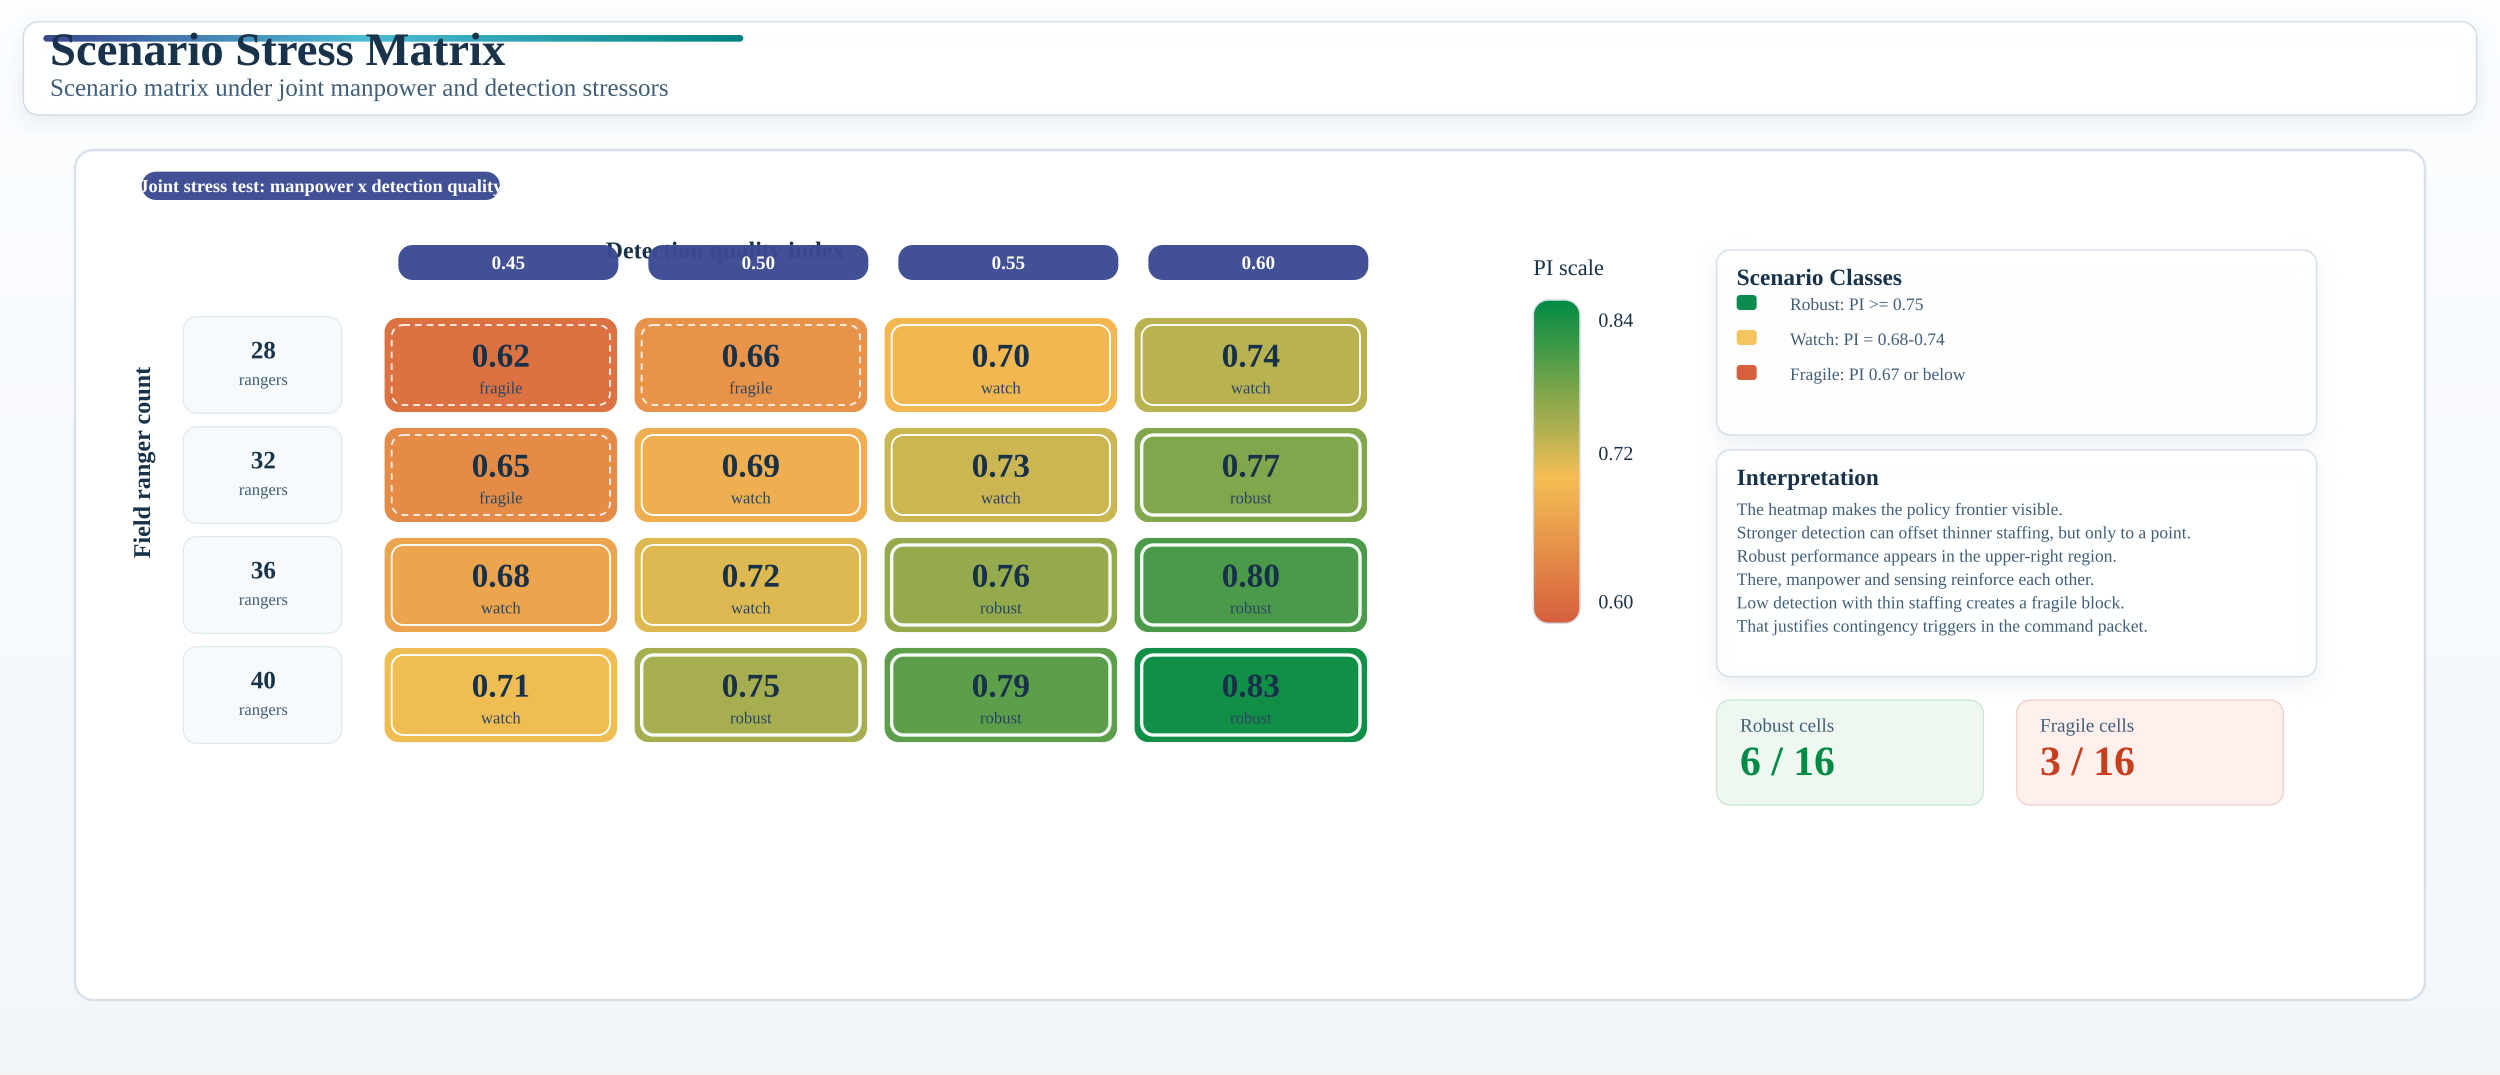
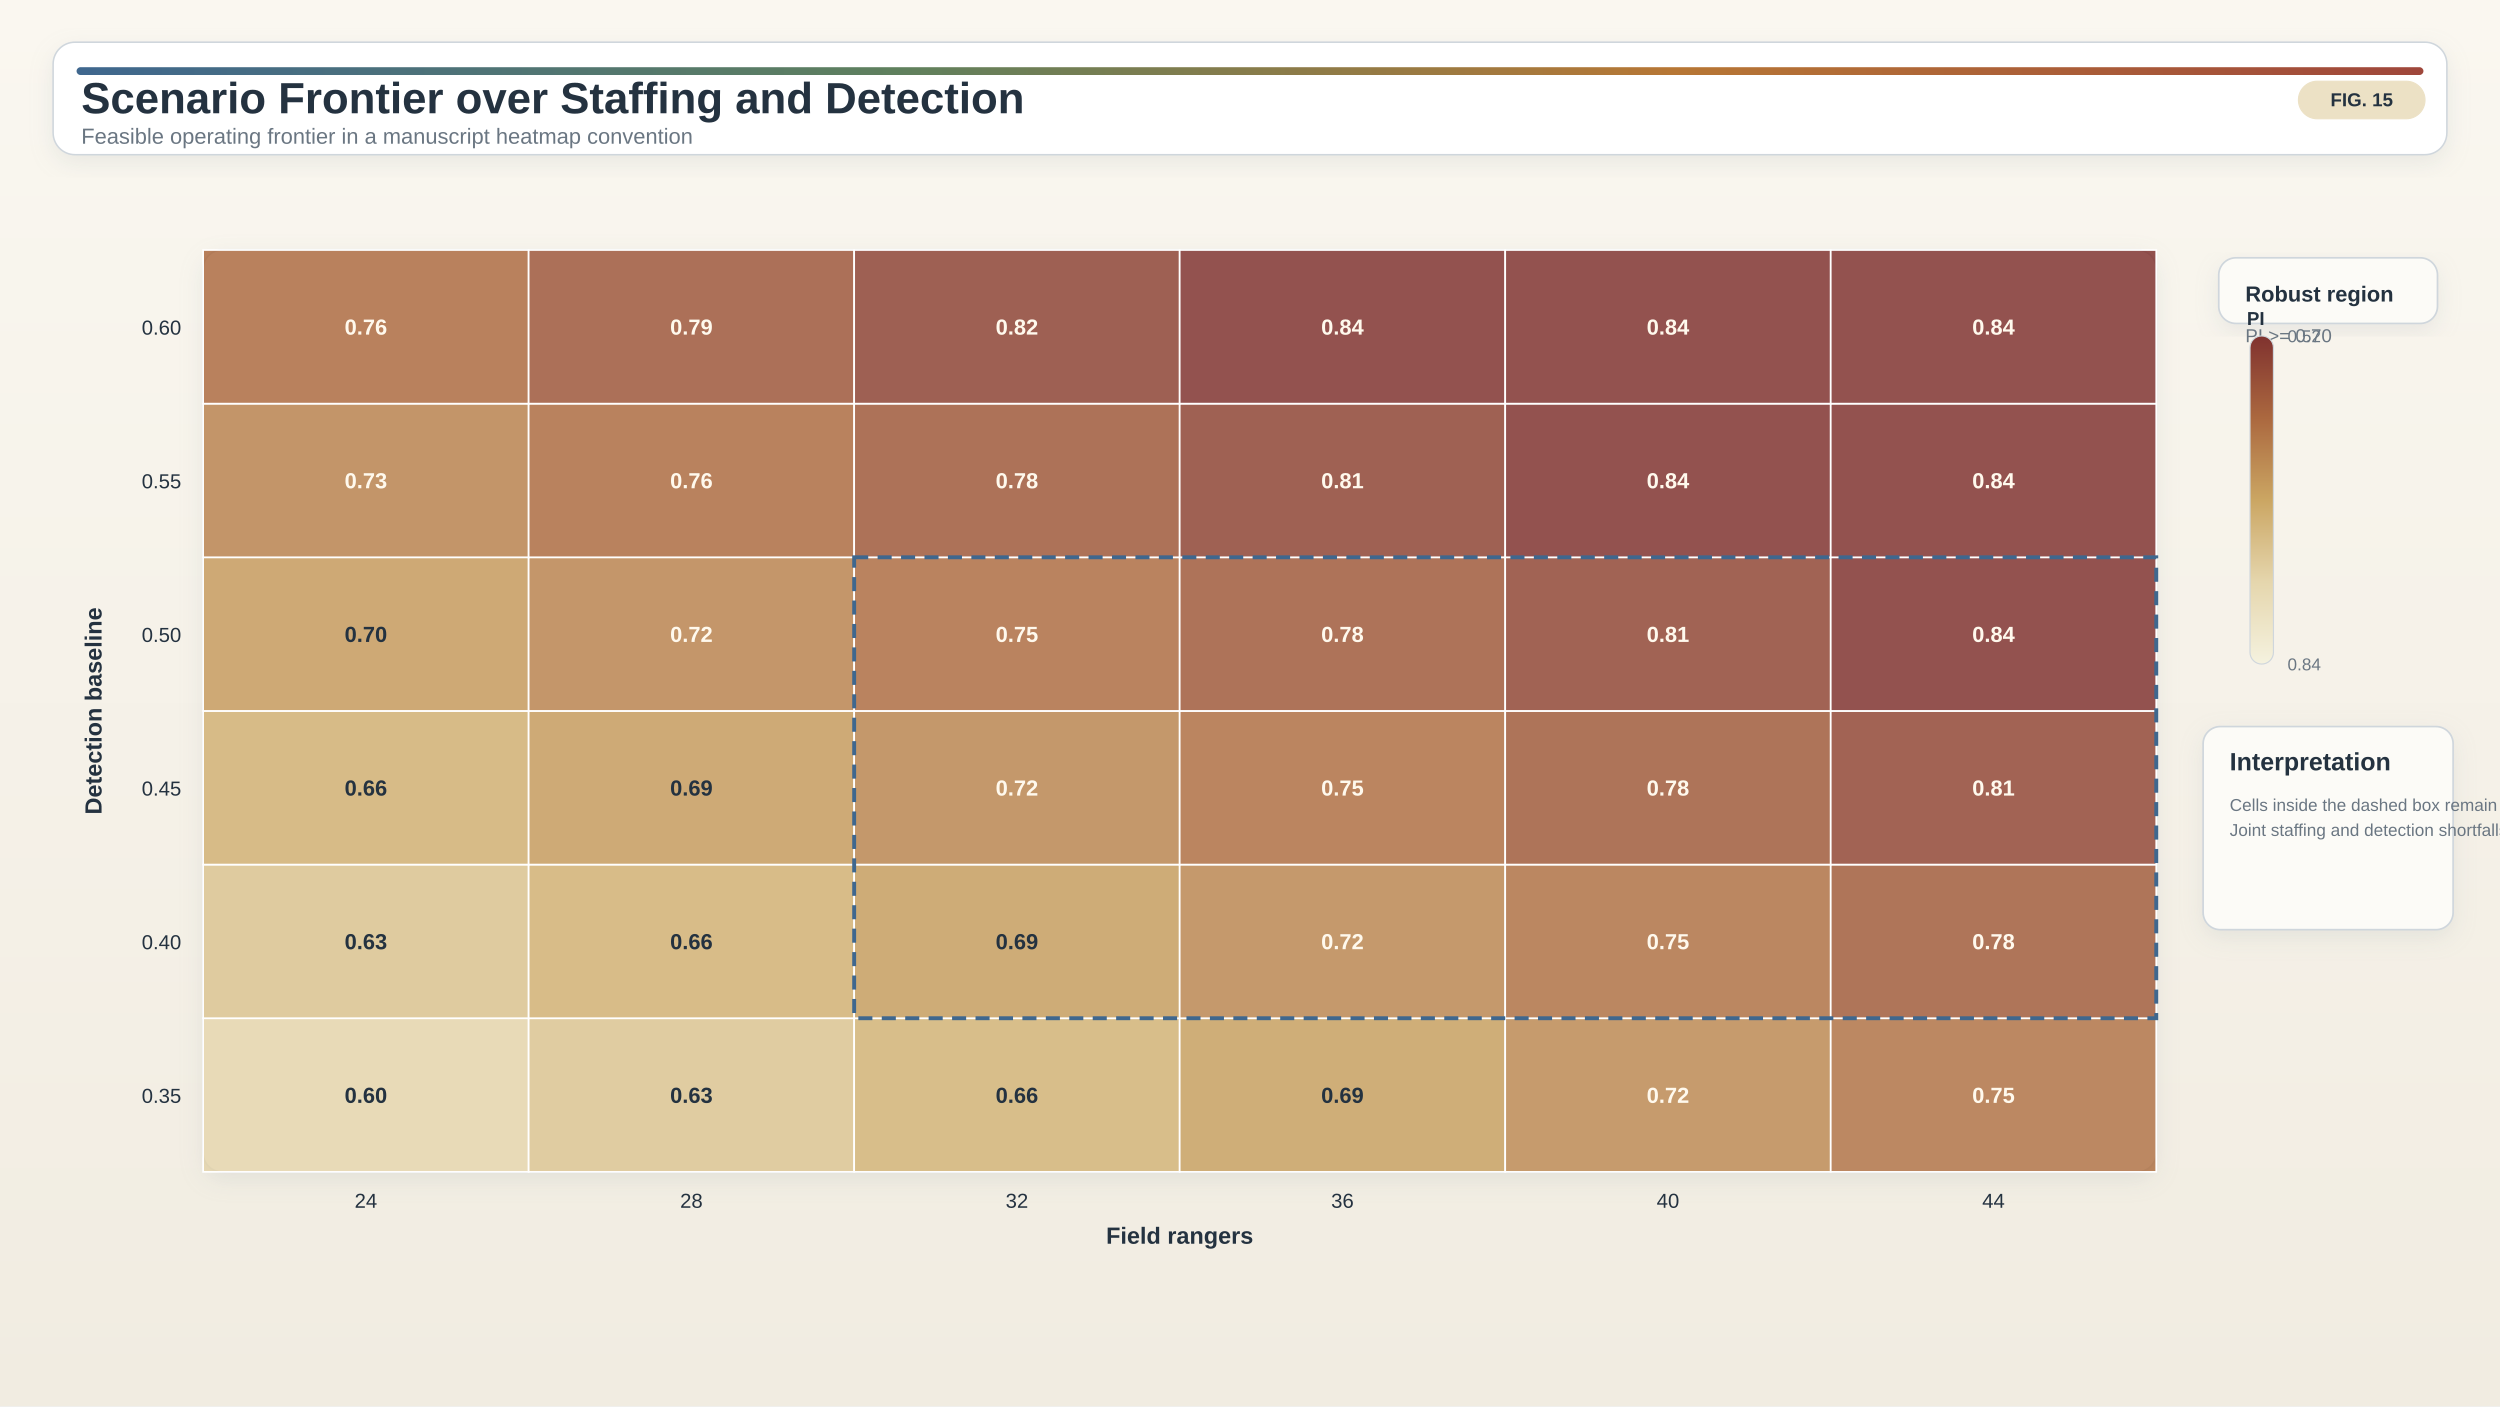
- <svg xmlns="http://www.w3.org/2000/svg" viewBox="0 0 3000 1289" width="3000" height="1289">
+ <svg xmlns="http://www.w3.org/2000/svg" viewBox="0 0 3200 1800" width="3200" height="1800">
  <defs>
-     <linearGradient id="legendGrad" x1="0" y1="1" x2="0" y2="0">
-       <stop offset="0%" stop-color="rgb(255,247,188)" />
-       <stop offset="25%" stop-color="rgb(254,227,145)" />
-       <stop offset="50%" stop-color="rgb(254,196,79)" />
-       <stop offset="75%" stop-color="rgb(244,124,32)" />
-       <stop offset="100%" stop-color="rgb(206,45,37)" />
+     <linearGradient id="paperBg" x1="0" y1="0" x2="0" y2="1">
+       <stop offset="0%" stop-color="#faf7f0" />
+       <stop offset="100%" stop-color="#f1ece1" />
    </linearGradient>
-     <linearGradient id="paperBg" x1="0" y1="0" x2="0" y2="1">
-       <stop offset="0%" stop-color="#fbfdff" />
-       <stop offset="100%" stop-color="#f2f6fb" />
+     <linearGradient id="headerRule" x1="0" y1="0" x2="1" y2="0">
+       <stop offset="0%" stop-color="#3f678e" />
+       <stop offset="35%" stop-color="#5f805d" />
+       <stop offset="68%" stop-color="#b77735" />
+       <stop offset="100%" stop-color="#9f473b" />
    </linearGradient>
-     <linearGradient id="headerAccent" x1="0" y1="0" x2="1" y2="0">
-       <stop offset="0%" stop-color="#3b4992" />
-       <stop offset="45%" stop-color="#4dbbd5" />
-       <stop offset="100%" stop-color="#008280" />
-     </linearGradient>
-     <radialGradient id="mapVignette" cx="50%" cy="38%" r="80%">
-       <stop offset="0%" stop-color="#ffffff" stop-opacity="0.00" />
-       <stop offset="100%" stop-color="#081220" stop-opacity="0.20" />
-     </radialGradient>
-     <filter id="cardShadow" x="-20%" y="-20%" width="140%" height="140%">
-       <feDropShadow dx="0" dy="10" stdDeviation="12" flood-color="#a8b7c8" flood-opacity="0.23" />
+     <filter id="shadow" x="-20%" y="-20%" width="140%" height="140%">
+       <feDropShadow dx="0" dy="10" stdDeviation="14" flood-color="#a6afb7" flood-opacity="0.20" />
    </filter>
+     <clipPath id="parkClip" clipPathUnits="userSpaceOnUse">
+       <path d="M 285 500 L 530 420 L 1090 400 L 1670 410 L 2270 437 L 2800 469 L 2982 545 L 3000 795 L 2970 1185 L 2830 1350 L 2320 1389 L 1500 1415 L 830 1403 L 428 1337 L 290 1130 L 255 775 Z" />
+     </clipPath>
  </defs>
-   <rect x="0" y="0" width="3000" height="1289" fill="url(#paperBg)" />
-   <rect x="28" y="26" width="2944" height="112" rx="18" fill="#ffffff" fill-opacity="0.94" stroke="#d4dce6" stroke-width="1.8" filter="url(#cardShadow)" />
-   <rect x="52" y="42" width="840" height="8" rx="4" fill="url(#headerAccent)" />
-   <text x="60" y="78" font-family="Times New Roman, Georgia, serif" font-size="56" font-weight="700" fill="#18324a">Scenario Stress Matrix</text>
-   <text x="60" y="115" font-family="Times New Roman, Georgia, serif" font-size="30" fill="#405d78">Scenario matrix under joint manpower and detection stressors</text>
-   <defs>
-     <linearGradient id="piGrad" x1="0" y1="1" x2="0" y2="0">
-       <stop offset="0%" stop-color="rgb(214,95,62)" />
-       <stop offset="45%" stop-color="rgb(244,190,83)" />
-       <stop offset="100%" stop-color="rgb(0,139,69)" />
-     </linearGradient>
-   </defs>
-   <rect x="90" y="180" width="2820" height="1020" rx="22" fill="#ffffff" stroke="#d8e0ea" stroke-width="3" />
-   <rect x="170" y="206" width="430" height="34" rx="17" fill="#3b4992" fill-opacity="0.96" />
-   <text x="385" y="230.48" text-anchor="middle" font-family="Times New Roman, Georgia, serif" font-size="22" font-weight="700" fill="#ffffff">Joint stress test: manpower x detection quality</text>
-   <text x="870" y="310" text-anchor="middle" font-family="Times New Roman, Georgia, serif" font-size="29" font-weight="700" fill="#18324a">Detection quality index</text>
-   <text x="180" y="670" transform="rotate(-90 180 670)" font-family="Times New Roman, Georgia, serif" font-size="29" font-weight="700" fill="#18324a">Field ranger count</text>
-   <rect x="478" y="294" width="264" height="42" rx="17" fill="#3b4992" fill-opacity="0.96" />
-   <text x="610" y="322.82" text-anchor="middle" font-family="Times New Roman, Georgia, serif" font-size="23" font-weight="700" fill="#ffffff">0.45</text>
-   <rect x="778" y="294" width="264" height="42" rx="17" fill="#3b4992" fill-opacity="0.96" />
-   <text x="910" y="322.82" text-anchor="middle" font-family="Times New Roman, Georgia, serif" font-size="23" font-weight="700" fill="#ffffff">0.50</text>
-   <rect x="1078" y="294" width="264" height="42" rx="17" fill="#3b4992" fill-opacity="0.96" />
-   <text x="1210" y="322.82" text-anchor="middle" font-family="Times New Roman, Georgia, serif" font-size="23" font-weight="700" fill="#ffffff">0.55</text>
-   <rect x="1378" y="294" width="264" height="42" rx="17" fill="#3b4992" fill-opacity="0.96" />
-   <text x="1510" y="322.82" text-anchor="middle" font-family="Times New Roman, Georgia, serif" font-size="23" font-weight="700" fill="#ffffff">0.60</text>
-   <rect x="220" y="380" width="190" height="116" rx="16" fill="#f7fafc" stroke="#e1e9f1" stroke-width="1.6" />
-   <text x="316" y="430" text-anchor="middle" font-family="Times New Roman, Georgia, serif" font-size="30" font-weight="700" fill="#18324a">28</text>
-   <text x="316" y="462" text-anchor="middle" font-family="Times New Roman, Georgia, serif" font-size="20" fill="#405d78">rangers</text>
-   <rect x="460" y="380" width="282" height="116" rx="18" fill="rgb(220,113,66)" stroke="#ffffff" stroke-width="3" />
-   <rect x="470" y="390" width="262" height="96" rx="14" fill="none" stroke="#ffefe9" stroke-width="2.2" stroke-dasharray="8 6" />
-   <text x="601" y="440" text-anchor="middle" font-family="Times New Roman, Georgia, serif" font-size="40" font-weight="700" fill="#173149">0.62</text>
-   <text x="601" y="472" text-anchor="middle" font-family="Times New Roman, Georgia, serif" font-size="20" fill="#294661">fragile</text>
-   <rect x="760" y="380" width="282" height="116" rx="18" fill="rgb(231,148,74)" stroke="#ffffff" stroke-width="3" />
-   <rect x="770" y="390" width="262" height="96" rx="14" fill="none" stroke="#ffefe9" stroke-width="2.2" stroke-dasharray="8 6" />
-   <text x="901" y="440" text-anchor="middle" font-family="Times New Roman, Georgia, serif" font-size="40" font-weight="700" fill="#173149">0.66</text>
-   <text x="901" y="472" text-anchor="middle" font-family="Times New Roman, Georgia, serif" font-size="20" fill="#294661">fragile</text>
-   <rect x="1060" y="380" width="282" height="116" rx="18" fill="rgb(242,183,81)" stroke="#ffffff" stroke-width="3" />
-   <rect x="1070" y="390" width="262" height="96" rx="14" fill="none" stroke="#ffffff" stroke-width="2.2" />
-   <text x="1201" y="440" text-anchor="middle" font-family="Times New Roman, Georgia, serif" font-size="40" font-weight="700" fill="#173149">0.70</text>
-   <text x="1201" y="472" text-anchor="middle" font-family="Times New Roman, Georgia, serif" font-size="20" fill="#294661">watch</text>
-   <rect x="1360" y="380" width="282" height="116" rx="18" fill="rgb(185,178,80)" stroke="#ffffff" stroke-width="3" />
-   <rect x="1370" y="390" width="262" height="96" rx="14" fill="none" stroke="#ffffff" stroke-width="2.2" />
-   <text x="1501" y="440" text-anchor="middle" font-family="Times New Roman, Georgia, serif" font-size="40" font-weight="700" fill="#173149">0.74</text>
-   <text x="1501" y="472" text-anchor="middle" font-family="Times New Roman, Georgia, serif" font-size="20" fill="#294661">watch</text>
-   <rect x="220" y="512" width="190" height="116" rx="16" fill="#f7fafc" stroke="#e1e9f1" stroke-width="1.6" />
-   <text x="316" y="562" text-anchor="middle" font-family="Times New Roman, Georgia, serif" font-size="30" font-weight="700" fill="#18324a">32</text>
-   <text x="316" y="594" text-anchor="middle" font-family="Times New Roman, Georgia, serif" font-size="20" fill="#405d78">rangers</text>
-   <rect x="460" y="512" width="282" height="116" rx="18" fill="rgb(228,139,72)" stroke="#ffffff" stroke-width="3" />
-   <rect x="470" y="522" width="262" height="96" rx="14" fill="none" stroke="#ffefe9" stroke-width="2.2" stroke-dasharray="8 6" />
-   <text x="601" y="572" text-anchor="middle" font-family="Times New Roman, Georgia, serif" font-size="40" font-weight="700" fill="#173149">0.65</text>
-   <text x="601" y="604" text-anchor="middle" font-family="Times New Roman, Georgia, serif" font-size="20" fill="#294661">fragile</text>
-   <rect x="760" y="512" width="282" height="116" rx="18" fill="rgb(239,174,80)" stroke="#ffffff" stroke-width="3" />
-   <rect x="770" y="522" width="262" height="96" rx="14" fill="none" stroke="#ffffff" stroke-width="2.2" />
-   <text x="901" y="572" text-anchor="middle" font-family="Times New Roman, Georgia, serif" font-size="40" font-weight="700" fill="#173149">0.69</text>
-   <text x="901" y="604" text-anchor="middle" font-family="Times New Roman, Georgia, serif" font-size="20" fill="#294661">watch</text>
-   <rect x="1060" y="512" width="282" height="116" rx="18" fill="rgb(203,182,81)" stroke="#ffffff" stroke-width="3" />
-   <rect x="1070" y="522" width="262" height="96" rx="14" fill="none" stroke="#ffffff" stroke-width="2.2" />
-   <text x="1201" y="572" text-anchor="middle" font-family="Times New Roman, Georgia, serif" font-size="40" font-weight="700" fill="#173149">0.73</text>
-   <text x="1201" y="604" text-anchor="middle" font-family="Times New Roman, Georgia, serif" font-size="20" fill="#294661">watch</text>
-   <rect x="1360" y="512" width="282" height="116" rx="18" fill="rgb(129,166,76)" stroke="#ffffff" stroke-width="3" />
-   <rect x="1370" y="522" width="262" height="96" rx="14" fill="none" stroke="#f7fffc" stroke-width="4" />
-   <text x="1501" y="572" text-anchor="middle" font-family="Times New Roman, Georgia, serif" font-size="40" font-weight="700" fill="#173149">0.77</text>
-   <text x="1501" y="604" text-anchor="middle" font-family="Times New Roman, Georgia, serif" font-size="20" fill="#294661">robust</text>
-   <rect x="220" y="644" width="190" height="116" rx="16" fill="#f7fafc" stroke="#e1e9f1" stroke-width="1.6" />
-   <text x="316" y="694" text-anchor="middle" font-family="Times New Roman, Georgia, serif" font-size="30" font-weight="700" fill="#18324a">36</text>
-   <text x="316" y="726" text-anchor="middle" font-family="Times New Roman, Georgia, serif" font-size="20" fill="#405d78">rangers</text>
-   <rect x="460" y="644" width="282" height="116" rx="18" fill="rgb(236,165,78)" stroke="#ffffff" stroke-width="3" />
-   <rect x="470" y="654" width="262" height="96" rx="14" fill="none" stroke="#ffffff" stroke-width="2.2" />
-   <text x="601" y="704" text-anchor="middle" font-family="Times New Roman, Georgia, serif" font-size="40" font-weight="700" fill="#173149">0.68</text>
-   <text x="601" y="736" text-anchor="middle" font-family="Times New Roman, Georgia, serif" font-size="20" fill="#294661">watch</text>
-   <rect x="760" y="644" width="282" height="116" rx="18" fill="rgb(222,185,82)" stroke="#ffffff" stroke-width="3" />
-   <rect x="770" y="654" width="262" height="96" rx="14" fill="none" stroke="#ffffff" stroke-width="2.2" />
-   <text x="901" y="704" text-anchor="middle" font-family="Times New Roman, Georgia, serif" font-size="40" font-weight="700" fill="#173149">0.72</text>
-   <text x="901" y="736" text-anchor="middle" font-family="Times New Roman, Georgia, serif" font-size="20" fill="#294661">watch</text>
-   <rect x="1060" y="644" width="282" height="116" rx="18" fill="rgb(148,170,77)" stroke="#ffffff" stroke-width="3" />
-   <rect x="1070" y="654" width="262" height="96" rx="14" fill="none" stroke="#f7fffc" stroke-width="4" />
-   <text x="1201" y="704" text-anchor="middle" font-family="Times New Roman, Georgia, serif" font-size="40" font-weight="700" fill="#173149">0.76</text>
-   <text x="1201" y="736" text-anchor="middle" font-family="Times New Roman, Georgia, serif" font-size="20" fill="#294661">robust</text>
-   <rect x="1360" y="644" width="282" height="116" rx="18" fill="rgb(74,154,73)" stroke="#ffffff" stroke-width="3" />
-   <rect x="1370" y="654" width="262" height="96" rx="14" fill="none" stroke="#f7fffc" stroke-width="4" />
-   <text x="1501" y="704" text-anchor="middle" font-family="Times New Roman, Georgia, serif" font-size="40" font-weight="700" fill="#173149">0.80</text>
-   <text x="1501" y="736" text-anchor="middle" font-family="Times New Roman, Georgia, serif" font-size="20" fill="#294661">robust</text>
-   <rect x="220" y="776" width="190" height="116" rx="16" fill="#f7fafc" stroke="#e1e9f1" stroke-width="1.6" />
-   <text x="316" y="826" text-anchor="middle" font-family="Times New Roman, Georgia, serif" font-size="30" font-weight="700" fill="#18324a">40</text>
-   <text x="316" y="858" text-anchor="middle" font-family="Times New Roman, Georgia, serif" font-size="20" fill="#405d78">rangers</text>
-   <rect x="460" y="776" width="282" height="116" rx="18" fill="rgb(240,189,83)" stroke="#ffffff" stroke-width="3" />
-   <rect x="470" y="786" width="262" height="96" rx="14" fill="none" stroke="#ffffff" stroke-width="2.2" />
-   <text x="601" y="836" text-anchor="middle" font-family="Times New Roman, Georgia, serif" font-size="40" font-weight="700" fill="#173149">0.71</text>
-   <text x="601" y="868" text-anchor="middle" font-family="Times New Roman, Georgia, serif" font-size="20" fill="#294661">watch</text>
-   <rect x="760" y="776" width="282" height="116" rx="18" fill="rgb(166,174,79)" stroke="#ffffff" stroke-width="3" />
-   <rect x="770" y="786" width="262" height="96" rx="14" fill="none" stroke="#f7fffc" stroke-width="4" />
-   <text x="901" y="836" text-anchor="middle" font-family="Times New Roman, Georgia, serif" font-size="40" font-weight="700" fill="#173149">0.75</text>
-   <text x="901" y="868" text-anchor="middle" font-family="Times New Roman, Georgia, serif" font-size="20" fill="#294661">robust</text>
-   <rect x="1060" y="776" width="282" height="116" rx="18" fill="rgb(92,158,74)" stroke="#ffffff" stroke-width="3" />
-   <rect x="1070" y="786" width="262" height="96" rx="14" fill="none" stroke="#f7fffc" stroke-width="4" />
-   <text x="1201" y="836" text-anchor="middle" font-family="Times New Roman, Georgia, serif" font-size="40" font-weight="700" fill="#173149">0.79</text>
-   <text x="1201" y="868" text-anchor="middle" font-family="Times New Roman, Georgia, serif" font-size="20" fill="#294661">robust</text>
-   <rect x="1360" y="776" width="282" height="116" rx="18" fill="rgb(18,143,70)" stroke="#ffffff" stroke-width="3" />
-   <rect x="1370" y="786" width="262" height="96" rx="14" fill="none" stroke="#f7fffc" stroke-width="4" />
-   <text x="1501" y="836" text-anchor="middle" font-family="Times New Roman, Georgia, serif" font-size="40" font-weight="700" fill="#173149">0.83</text>
-   <text x="1501" y="868" text-anchor="middle" font-family="Times New Roman, Georgia, serif" font-size="20" fill="#294661">robust</text>
-   <rect x="1840" y="360" width="56" height="388" rx="18" fill="url(#piGrad)" stroke="#d6dee9" stroke-width="1.8" />
-   <text x="1918" y="392" font-family="Times New Roman, Georgia, serif" font-size="24" fill="#18324a">0.84</text>
-   <text x="1918" y="552" font-family="Times New Roman, Georgia, serif" font-size="24" fill="#18324a">0.72</text>
-   <text x="1918" y="730" font-family="Times New Roman, Georgia, serif" font-size="24" fill="#18324a">0.60</text>
-   <text x="1840" y="330" font-family="Times New Roman, Georgia, serif" font-size="27" fill="#18324a">PI scale</text>
-   <rect x="2060" y="300" width="720" height="222" rx="16" fill="#ffffff" fill-opacity="0.93" stroke="#d5dee9" stroke-width="1.8" filter="url(#cardShadow)" />
-   <text x="2084" y="342" font-family="Times New Roman, Georgia, serif" font-size="28" font-weight="700" fill="#18324a">Scenario Classes</text>
-   <rect x="2084" y="354" width="24" height="18" rx="4" fill="#0c8c4f" />
-   <text x="2148" y="372" font-family="Times New Roman, Georgia, serif" font-size="21" fill="#405d78">Robust: PI &gt;= 0.75</text>
-   <rect x="2084" y="396" width="24" height="18" rx="4" fill="#f4c55d" />
-   <text x="2148" y="414" font-family="Times New Roman, Georgia, serif" font-size="21" fill="#405d78">Watch: PI = 0.68-0.74</text>
-   <rect x="2084" y="438" width="24" height="18" rx="4" fill="#d65f3e" />
-   <text x="2148" y="456" font-family="Times New Roman, Georgia, serif" font-size="21" fill="#405d78">Fragile: PI 0.67 or below</text>
-   <rect x="2060" y="540" width="720" height="272" rx="16" fill="#ffffff" fill-opacity="0.94" stroke="#d5dee9" stroke-width="1.8" filter="url(#cardShadow)" />
-   <text x="2084" y="582" font-family="Times New Roman, Georgia, serif" font-size="28" font-weight="700" fill="#18324a">Interpretation</text>
-   <text x="2084" y="618" font-family="Times New Roman, Georgia, serif" font-size="21" fill="#405d78">The heatmap makes the policy frontier visible.</text>
-   <text x="2084" y="646" font-family="Times New Roman, Georgia, serif" font-size="21" fill="#405d78">Stronger detection can offset thinner staffing, but only to a point.</text>
-   <text x="2084" y="674" font-family="Times New Roman, Georgia, serif" font-size="21" fill="#405d78">Robust performance appears in the upper-right region.</text>
-   <text x="2084" y="702" font-family="Times New Roman, Georgia, serif" font-size="21" fill="#405d78">There, manpower and sensing reinforce each other.</text>
-   <text x="2084" y="730" font-family="Times New Roman, Georgia, serif" font-size="21" fill="#405d78">Low detection with thin staffing creates a fragile block.</text>
-   <text x="2084" y="758" font-family="Times New Roman, Georgia, serif" font-size="21" fill="#405d78">That justifies contingency triggers in the command packet.</text>
-   <rect x="2060" y="840" width="320" height="126" rx="16" fill="#eef8f1" stroke="#cfe6d7" stroke-width="1.8" />
-   <text x="2088" y="878" font-family="Times New Roman, Georgia, serif" font-size="23" fill="#405d78">Robust cells</text>
-   <text x="2088" y="930" font-family="Times New Roman, Georgia, serif" font-size="50" font-weight="700" fill="#008b45">6 / 16</text>
-   <rect x="2420" y="840" width="320" height="126" rx="16" fill="#fff0ee" stroke="#efd3cf" stroke-width="1.8" />
-   <text x="2448" y="878" font-family="Times New Roman, Georgia, serif" font-size="23" fill="#405d78">Fragile cells</text>
-   <text x="2448" y="930" font-family="Times New Roman, Georgia, serif" font-size="50" font-weight="700" fill="#c73e1d">3 / 16</text>
+   <rect x="0" y="0" width="3200" height="1800" fill="url(#paperBg)" />
+   <rect x="68" y="54" width="3064" height="144" rx="28" fill="#ffffff" stroke="#cfd6dc" stroke-width="2" filter="url(#shadow)" />
+   <rect x="98" y="86" width="3004" height="10" rx="5" fill="url(#headerRule)" />
+   <rect x="2942" y="104" width="162" height="48" rx="24" fill="#ece1c5" stroke="#ece1c5" stroke-width="1.5" />
+   <text x="3023" y="136" text-anchor="middle" font-family="Helvetica Neue, Arial, sans-serif" font-size="24" font-weight="700" fill="#243240">FIG. 15</text>
+   <text x="104" y="145" font-family="Helvetica Neue, Arial, sans-serif" font-size="56" font-weight="700" fill="#243240">Scenario Frontier over Staffing and Detection</text>
+   <text x="104" y="184" font-family="Helvetica Neue, Arial, sans-serif" font-size="28" fill="#6a7682">Feasible operating frontier in a manuscript heatmap convention</text>
+   <linearGradient id="grad_2880_430" x1="0" y1="1" x2="0" y2="0">
+     <stop offset="0%" stop-color="rgb(245,242,223)" />
+     <stop offset="25%" stop-color="rgb(229,214,173)" />
+     <stop offset="50%" stop-color="rgb(203,166,99)" />
+     <stop offset="75%" stop-color="rgb(171,104,63)" />
+     <stop offset="100%" stop-color="rgb(128,50,47)" />
+   </linearGradient>
+   <rect x="260" y="320" width="2500" height="1180" rx="24" fill="#ffffff" stroke="#cfd6dc" stroke-width="2.2" filter="url(#shadow)" />
+   <rect x="260" y="1303.333" width="416.667" height="196.667" fill="rgb(228,212,170)" fill-opacity="0.84" stroke="#ffffff" stroke-width="2.2" />
+   <text x="468.333" y="1411.667" text-anchor="middle" font-family="Helvetica Neue, Arial, sans-serif" font-size="28" font-weight="700" fill="#243240">0.60</text>
+   <rect x="676.667" y="1303.333" width="416.667" height="196.667" fill="rgb(219,195,144)" fill-opacity="0.84" stroke="#ffffff" stroke-width="2.2" />
+   <text x="885" y="1411.667" text-anchor="middle" font-family="Helvetica Neue, Arial, sans-serif" font-size="28" font-weight="700" fill="#243240">0.63</text>
+   <rect x="1093.333" y="1303.333" width="416.667" height="196.667" fill="rgb(209,178,117)" fill-opacity="0.84" stroke="#ffffff" stroke-width="2.2" />
+   <text x="1301.667" y="1411.667" text-anchor="middle" font-family="Helvetica Neue, Arial, sans-serif" font-size="28" font-weight="700" fill="#243240">0.66</text>
+   <rect x="1510" y="1303.333" width="416.667" height="196.667" fill="rgb(199,159,95)" fill-opacity="0.84" stroke="#ffffff" stroke-width="2.2" />
+   <text x="1718.333" y="1411.667" text-anchor="middle" font-family="Helvetica Neue, Arial, sans-serif" font-size="28" font-weight="700" fill="#243240">0.69</text>
+   <rect x="1926.667" y="1303.333" width="416.667" height="196.667" fill="rgb(188,137,82)" fill-opacity="0.84" stroke="#ffffff" stroke-width="2.2" />
+   <text x="2135" y="1411.667" text-anchor="middle" font-family="Helvetica Neue, Arial, sans-serif" font-size="28" font-weight="700" fill="#fff9ed">0.72</text>
+   <rect x="2343.333" y="1303.333" width="416.667" height="196.667" fill="rgb(176,114,69)" fill-opacity="0.84" stroke="#ffffff" stroke-width="2.2" />
+   <text x="2551.667" y="1411.667" text-anchor="middle" font-family="Helvetica Neue, Arial, sans-serif" font-size="28" font-weight="700" fill="#fff9ed">0.75</text>
+   <rect x="260" y="1106.667" width="416.667" height="196.667" fill="rgb(218,194,142)" fill-opacity="0.84" stroke="#ffffff" stroke-width="2.2" />
+   <text x="468.333" y="1215" text-anchor="middle" font-family="Helvetica Neue, Arial, sans-serif" font-size="28" font-weight="700" fill="#243240">0.63</text>
+   <rect x="676.667" y="1106.667" width="416.667" height="196.667" fill="rgb(209,176,115)" fill-opacity="0.84" stroke="#ffffff" stroke-width="2.2" />
+   <text x="885" y="1215" text-anchor="middle" font-family="Helvetica Neue, Arial, sans-serif" font-size="28" font-weight="700" fill="#243240">0.66</text>
+   <rect x="1093.333" y="1106.667" width="416.667" height="196.667" fill="rgb(198,157,94)" fill-opacity="0.84" stroke="#ffffff" stroke-width="2.2" />
+   <text x="1301.667" y="1215" text-anchor="middle" font-family="Helvetica Neue, Arial, sans-serif" font-size="28" font-weight="700" fill="#243240">0.69</text>
+   <rect x="1510" y="1106.667" width="416.667" height="196.667" fill="rgb(187,135,81)" fill-opacity="0.84" stroke="#ffffff" stroke-width="2.2" />
+   <text x="1718.333" y="1215" text-anchor="middle" font-family="Helvetica Neue, Arial, sans-serif" font-size="28" font-weight="700" fill="#fff9ed">0.72</text>
+   <rect x="1926.667" y="1106.667" width="416.667" height="196.667" fill="rgb(175,113,68)" fill-opacity="0.84" stroke="#ffffff" stroke-width="2.2" />
+   <text x="2135" y="1215" text-anchor="middle" font-family="Helvetica Neue, Arial, sans-serif" font-size="28" font-weight="700" fill="#fff9ed">0.75</text>
+   <rect x="2343.333" y="1106.667" width="416.667" height="196.667" fill="rgb(161,92,59)" fill-opacity="0.84" stroke="#ffffff" stroke-width="2.2" />
+   <text x="2551.667" y="1215" text-anchor="middle" font-family="Helvetica Neue, Arial, sans-serif" font-size="28" font-weight="700" fill="#fff9ed">0.78</text>
+   <rect x="260" y="910" width="416.667" height="196.667" fill="rgb(208,175,113)" fill-opacity="0.84" stroke="#ffffff" stroke-width="2.2" />
+   <text x="468.333" y="1018.333" text-anchor="middle" font-family="Helvetica Neue, Arial, sans-serif" font-size="28" font-weight="700" fill="#243240">0.66</text>
+   <rect x="676.667" y="910" width="416.667" height="196.667" fill="rgb(198,155,93)" fill-opacity="0.84" stroke="#ffffff" stroke-width="2.2" />
+   <text x="885" y="1018.333" text-anchor="middle" font-family="Helvetica Neue, Arial, sans-serif" font-size="28" font-weight="700" fill="#243240">0.69</text>
+   <rect x="1093.333" y="910" width="416.667" height="196.667" fill="rgb(186,133,80)" fill-opacity="0.84" stroke="#ffffff" stroke-width="2.2" />
+   <text x="1301.667" y="1018.333" text-anchor="middle" font-family="Helvetica Neue, Arial, sans-serif" font-size="28" font-weight="700" fill="#fff9ed">0.72</text>
+   <rect x="1510" y="910" width="416.667" height="196.667" fill="rgb(175,111,67)" fill-opacity="0.84" stroke="#ffffff" stroke-width="2.2" />
+   <text x="1718.333" y="1018.333" text-anchor="middle" font-family="Helvetica Neue, Arial, sans-serif" font-size="28" font-weight="700" fill="#fff9ed">0.75</text>
+   <rect x="1926.667" y="910" width="416.667" height="196.667" fill="rgb(160,91,59)" fill-opacity="0.84" stroke="#ffffff" stroke-width="2.2" />
+   <text x="2135" y="1018.333" text-anchor="middle" font-family="Helvetica Neue, Arial, sans-serif" font-size="28" font-weight="700" fill="#fff9ed">0.78</text>
+   <rect x="2343.333" y="910" width="416.667" height="196.667" fill="rgb(145,71,53)" fill-opacity="0.84" stroke="#ffffff" stroke-width="2.2" />
+   <text x="2551.667" y="1018.333" text-anchor="middle" font-family="Helvetica Neue, Arial, sans-serif" font-size="28" font-weight="700" fill="#fff9ed">0.81</text>
+   <rect x="260" y="713.333" width="416.667" height="196.667" fill="rgb(197,154,92)" fill-opacity="0.84" stroke="#ffffff" stroke-width="2.2" />
+   <text x="468.333" y="821.667" text-anchor="middle" font-family="Helvetica Neue, Arial, sans-serif" font-size="28" font-weight="700" fill="#243240">0.70</text>
+   <rect x="676.667" y="713.333" width="416.667" height="196.667" fill="rgb(185,131,79)" fill-opacity="0.84" stroke="#ffffff" stroke-width="2.2" />
+   <text x="885" y="821.667" text-anchor="middle" font-family="Helvetica Neue, Arial, sans-serif" font-size="28" font-weight="700" fill="#fff9ed">0.72</text>
+   <rect x="1093.333" y="713.333" width="416.667" height="196.667" fill="rgb(174,109,66)" fill-opacity="0.84" stroke="#ffffff" stroke-width="2.2" />
+   <text x="1301.667" y="821.667" text-anchor="middle" font-family="Helvetica Neue, Arial, sans-serif" font-size="28" font-weight="700" fill="#fff9ed">0.75</text>
+   <rect x="1510" y="713.333" width="416.667" height="196.667" fill="rgb(159,89,59)" fill-opacity="0.84" stroke="#ffffff" stroke-width="2.2" />
+   <text x="1718.333" y="821.667" text-anchor="middle" font-family="Helvetica Neue, Arial, sans-serif" font-size="28" font-weight="700" fill="#fff9ed">0.78</text>
+   <rect x="1926.667" y="713.333" width="416.667" height="196.667" fill="rgb(144,70,53)" fill-opacity="0.84" stroke="#ffffff" stroke-width="2.2" />
+   <text x="2135" y="821.667" text-anchor="middle" font-family="Helvetica Neue, Arial, sans-serif" font-size="28" font-weight="700" fill="#fff9ed">0.81</text>
+   <rect x="2343.333" y="713.333" width="416.667" height="196.667" fill="rgb(128,50,47)" fill-opacity="0.84" stroke="#ffffff" stroke-width="2.2" />
+   <text x="2551.667" y="821.667" text-anchor="middle" font-family="Helvetica Neue, Arial, sans-serif" font-size="28" font-weight="700" fill="#fff9ed">0.84</text>
+   <rect x="260" y="516.667" width="416.667" height="196.667" fill="rgb(184,130,78)" fill-opacity="0.84" stroke="#ffffff" stroke-width="2.2" />
+   <text x="468.333" y="625" text-anchor="middle" font-family="Helvetica Neue, Arial, sans-serif" font-size="28" font-weight="700" fill="#fff9ed">0.73</text>
+   <rect x="676.667" y="516.667" width="416.667" height="196.667" fill="rgb(173,107,65)" fill-opacity="0.84" stroke="#ffffff" stroke-width="2.2" />
+   <text x="885" y="625" text-anchor="middle" font-family="Helvetica Neue, Arial, sans-serif" font-size="28" font-weight="700" fill="#fff9ed">0.76</text>
+   <rect x="1093.333" y="516.667" width="416.667" height="196.667" fill="rgb(158,88,58)" fill-opacity="0.84" stroke="#ffffff" stroke-width="2.2" />
+   <text x="1301.667" y="625" text-anchor="middle" font-family="Helvetica Neue, Arial, sans-serif" font-size="28" font-weight="700" fill="#fff9ed">0.78</text>
+   <rect x="1510" y="516.667" width="416.667" height="196.667" fill="rgb(142,68,52)" fill-opacity="0.84" stroke="#ffffff" stroke-width="2.2" />
+   <text x="1718.333" y="625" text-anchor="middle" font-family="Helvetica Neue, Arial, sans-serif" font-size="28" font-weight="700" fill="#fff9ed">0.81</text>
+   <rect x="1926.667" y="516.667" width="416.667" height="196.667" fill="rgb(128,50,47)" fill-opacity="0.84" stroke="#ffffff" stroke-width="2.2" />
+   <text x="2135" y="625" text-anchor="middle" font-family="Helvetica Neue, Arial, sans-serif" font-size="28" font-weight="700" fill="#fff9ed">0.84</text>
+   <rect x="2343.333" y="516.667" width="416.667" height="196.667" fill="rgb(128,50,47)" fill-opacity="0.84" stroke="#ffffff" stroke-width="2.2" />
+   <text x="2551.667" y="625" text-anchor="middle" font-family="Helvetica Neue, Arial, sans-serif" font-size="28" font-weight="700" fill="#fff9ed">0.84</text>
+   <rect x="260" y="320" width="416.667" height="196.667" fill="rgb(172,106,64)" fill-opacity="0.84" stroke="#ffffff" stroke-width="2.2" />
+   <text x="468.333" y="428.333" text-anchor="middle" font-family="Helvetica Neue, Arial, sans-serif" font-size="28" font-weight="700" fill="#fff9ed">0.76</text>
+   <rect x="676.667" y="320" width="416.667" height="196.667" fill="rgb(157,86,58)" fill-opacity="0.84" stroke="#ffffff" stroke-width="2.2" />
+   <text x="885" y="428.333" text-anchor="middle" font-family="Helvetica Neue, Arial, sans-serif" font-size="28" font-weight="700" fill="#fff9ed">0.79</text>
+   <rect x="1093.333" y="320" width="416.667" height="196.667" fill="rgb(141,67,52)" fill-opacity="0.84" stroke="#ffffff" stroke-width="2.2" />
+   <text x="1301.667" y="428.333" text-anchor="middle" font-family="Helvetica Neue, Arial, sans-serif" font-size="28" font-weight="700" fill="#fff9ed">0.82</text>
+   <rect x="1510" y="320" width="416.667" height="196.667" fill="rgb(128,50,47)" fill-opacity="0.84" stroke="#ffffff" stroke-width="2.2" />
+   <text x="1718.333" y="428.333" text-anchor="middle" font-family="Helvetica Neue, Arial, sans-serif" font-size="28" font-weight="700" fill="#fff9ed">0.84</text>
+   <rect x="1926.667" y="320" width="416.667" height="196.667" fill="rgb(128,50,47)" fill-opacity="0.84" stroke="#ffffff" stroke-width="2.2" />
+   <text x="2135" y="428.333" text-anchor="middle" font-family="Helvetica Neue, Arial, sans-serif" font-size="28" font-weight="700" fill="#fff9ed">0.84</text>
+   <rect x="2343.333" y="320" width="416.667" height="196.667" fill="rgb(128,50,47)" fill-opacity="0.84" stroke="#ffffff" stroke-width="2.2" />
+   <text x="2551.667" y="428.333" text-anchor="middle" font-family="Helvetica Neue, Arial, sans-serif" font-size="28" font-weight="700" fill="#fff9ed">0.84</text>
+   <text x="468.333" y="1546" text-anchor="middle" font-family="Helvetica Neue, Arial, sans-serif" font-size="26" fill="#243240">24</text>
+   <text x="885" y="1546" text-anchor="middle" font-family="Helvetica Neue, Arial, sans-serif" font-size="26" fill="#243240">28</text>
+   <text x="1301.667" y="1546" text-anchor="middle" font-family="Helvetica Neue, Arial, sans-serif" font-size="26" fill="#243240">32</text>
+   <text x="1718.333" y="1546" text-anchor="middle" font-family="Helvetica Neue, Arial, sans-serif" font-size="26" fill="#243240">36</text>
+   <text x="2135" y="1546" text-anchor="middle" font-family="Helvetica Neue, Arial, sans-serif" font-size="26" fill="#243240">40</text>
+   <text x="2551.667" y="1546" text-anchor="middle" font-family="Helvetica Neue, Arial, sans-serif" font-size="26" fill="#243240">44</text>
+   <text x="232" y="1411.667" text-anchor="end" font-family="Helvetica Neue, Arial, sans-serif" font-size="26" fill="#243240">0.35</text>
+   <text x="232" y="1215" text-anchor="end" font-family="Helvetica Neue, Arial, sans-serif" font-size="26" fill="#243240">0.40</text>
+   <text x="232" y="1018.333" text-anchor="end" font-family="Helvetica Neue, Arial, sans-serif" font-size="26" fill="#243240">0.45</text>
+   <text x="232" y="821.667" text-anchor="end" font-family="Helvetica Neue, Arial, sans-serif" font-size="26" fill="#243240">0.50</text>
+   <text x="232" y="625" text-anchor="end" font-family="Helvetica Neue, Arial, sans-serif" font-size="26" fill="#243240">0.55</text>
+   <text x="232" y="428.333" text-anchor="end" font-family="Helvetica Neue, Arial, sans-serif" font-size="26" fill="#243240">0.60</text>
+   <text x="1510" y="1592" text-anchor="middle" font-family="Helvetica Neue, Arial, sans-serif" font-size="30" font-weight="700" fill="#243240">Field rangers</text>
+   <text x="130" y="910" transform="rotate(-90 130 910)" text-anchor="middle" font-family="Helvetica Neue, Arial, sans-serif" font-size="30" font-weight="700" fill="#243240">Detection baseline</text>
+   <rect x="1093.333" y="713.333" width="1666.667" height="590" fill="none" stroke="#3f678e" stroke-width="5" stroke-dasharray="18 12" />
+   <rect x="2840" y="330" width="280" height="84" rx="22" fill="#fcfbf7" stroke="#cfd6dc" stroke-width="2.2" filter="url(#shadow)" />
+   <text x="2874" y="386" font-family="Helvetica Neue, Arial, sans-serif" font-size="28" font-weight="700" fill="#243240">Robust region</text>
+   <text x="2874" y="438" font-family="Helvetica Neue, Arial, sans-serif" font-size="24" fill="#6a7682">PI &gt;= 0.70</text>
+   <rect x="2820" y="930" width="320" height="260" rx="22" fill="#fcfbf7" stroke="#cfd6dc" stroke-width="2.2" filter="url(#shadow)" />
+   <text x="2854" y="986" font-family="Helvetica Neue, Arial, sans-serif" font-size="32" font-weight="700" fill="#243240">Interpretation</text>
+   <text x="2854" y="1038" font-family="Helvetica Neue, Arial, sans-serif" font-size="22" fill="#6a7682">Cells inside the dashed box remain inside the safe operating region</text>
+   <text x="2854" y="1070" font-family="Helvetica Neue, Arial, sans-serif" font-size="22" fill="#6a7682">Joint staffing and detection shortfalls push the system outside that box</text>
+   <rect x="2880" y="430" width="30" height="420" rx="15" fill="url(#grad_2880_430)" stroke="#cfd6dc" stroke-width="1.5" />
+   <text x="2876" y="416" font-family="Helvetica Neue, Arial, sans-serif" font-size="24" font-weight="700" fill="#243240">PI</text>
+   <text x="2928" y="858" font-family="Helvetica Neue, Arial, sans-serif" font-size="22" fill="#6a7682">0.84</text>
+   <text x="2928" y="753" font-family="Helvetica Neue, Arial, sans-serif" font-size="22" fill="#6a7682" />
+   <text x="2928" y="648" font-family="Helvetica Neue, Arial, sans-serif" font-size="22" fill="#6a7682" />
+   <text x="2928" y="543" font-family="Helvetica Neue, Arial, sans-serif" font-size="22" fill="#6a7682" />
+   <text x="2928" y="438" font-family="Helvetica Neue, Arial, sans-serif" font-size="22" fill="#6a7682">0.52</text>
</svg>
